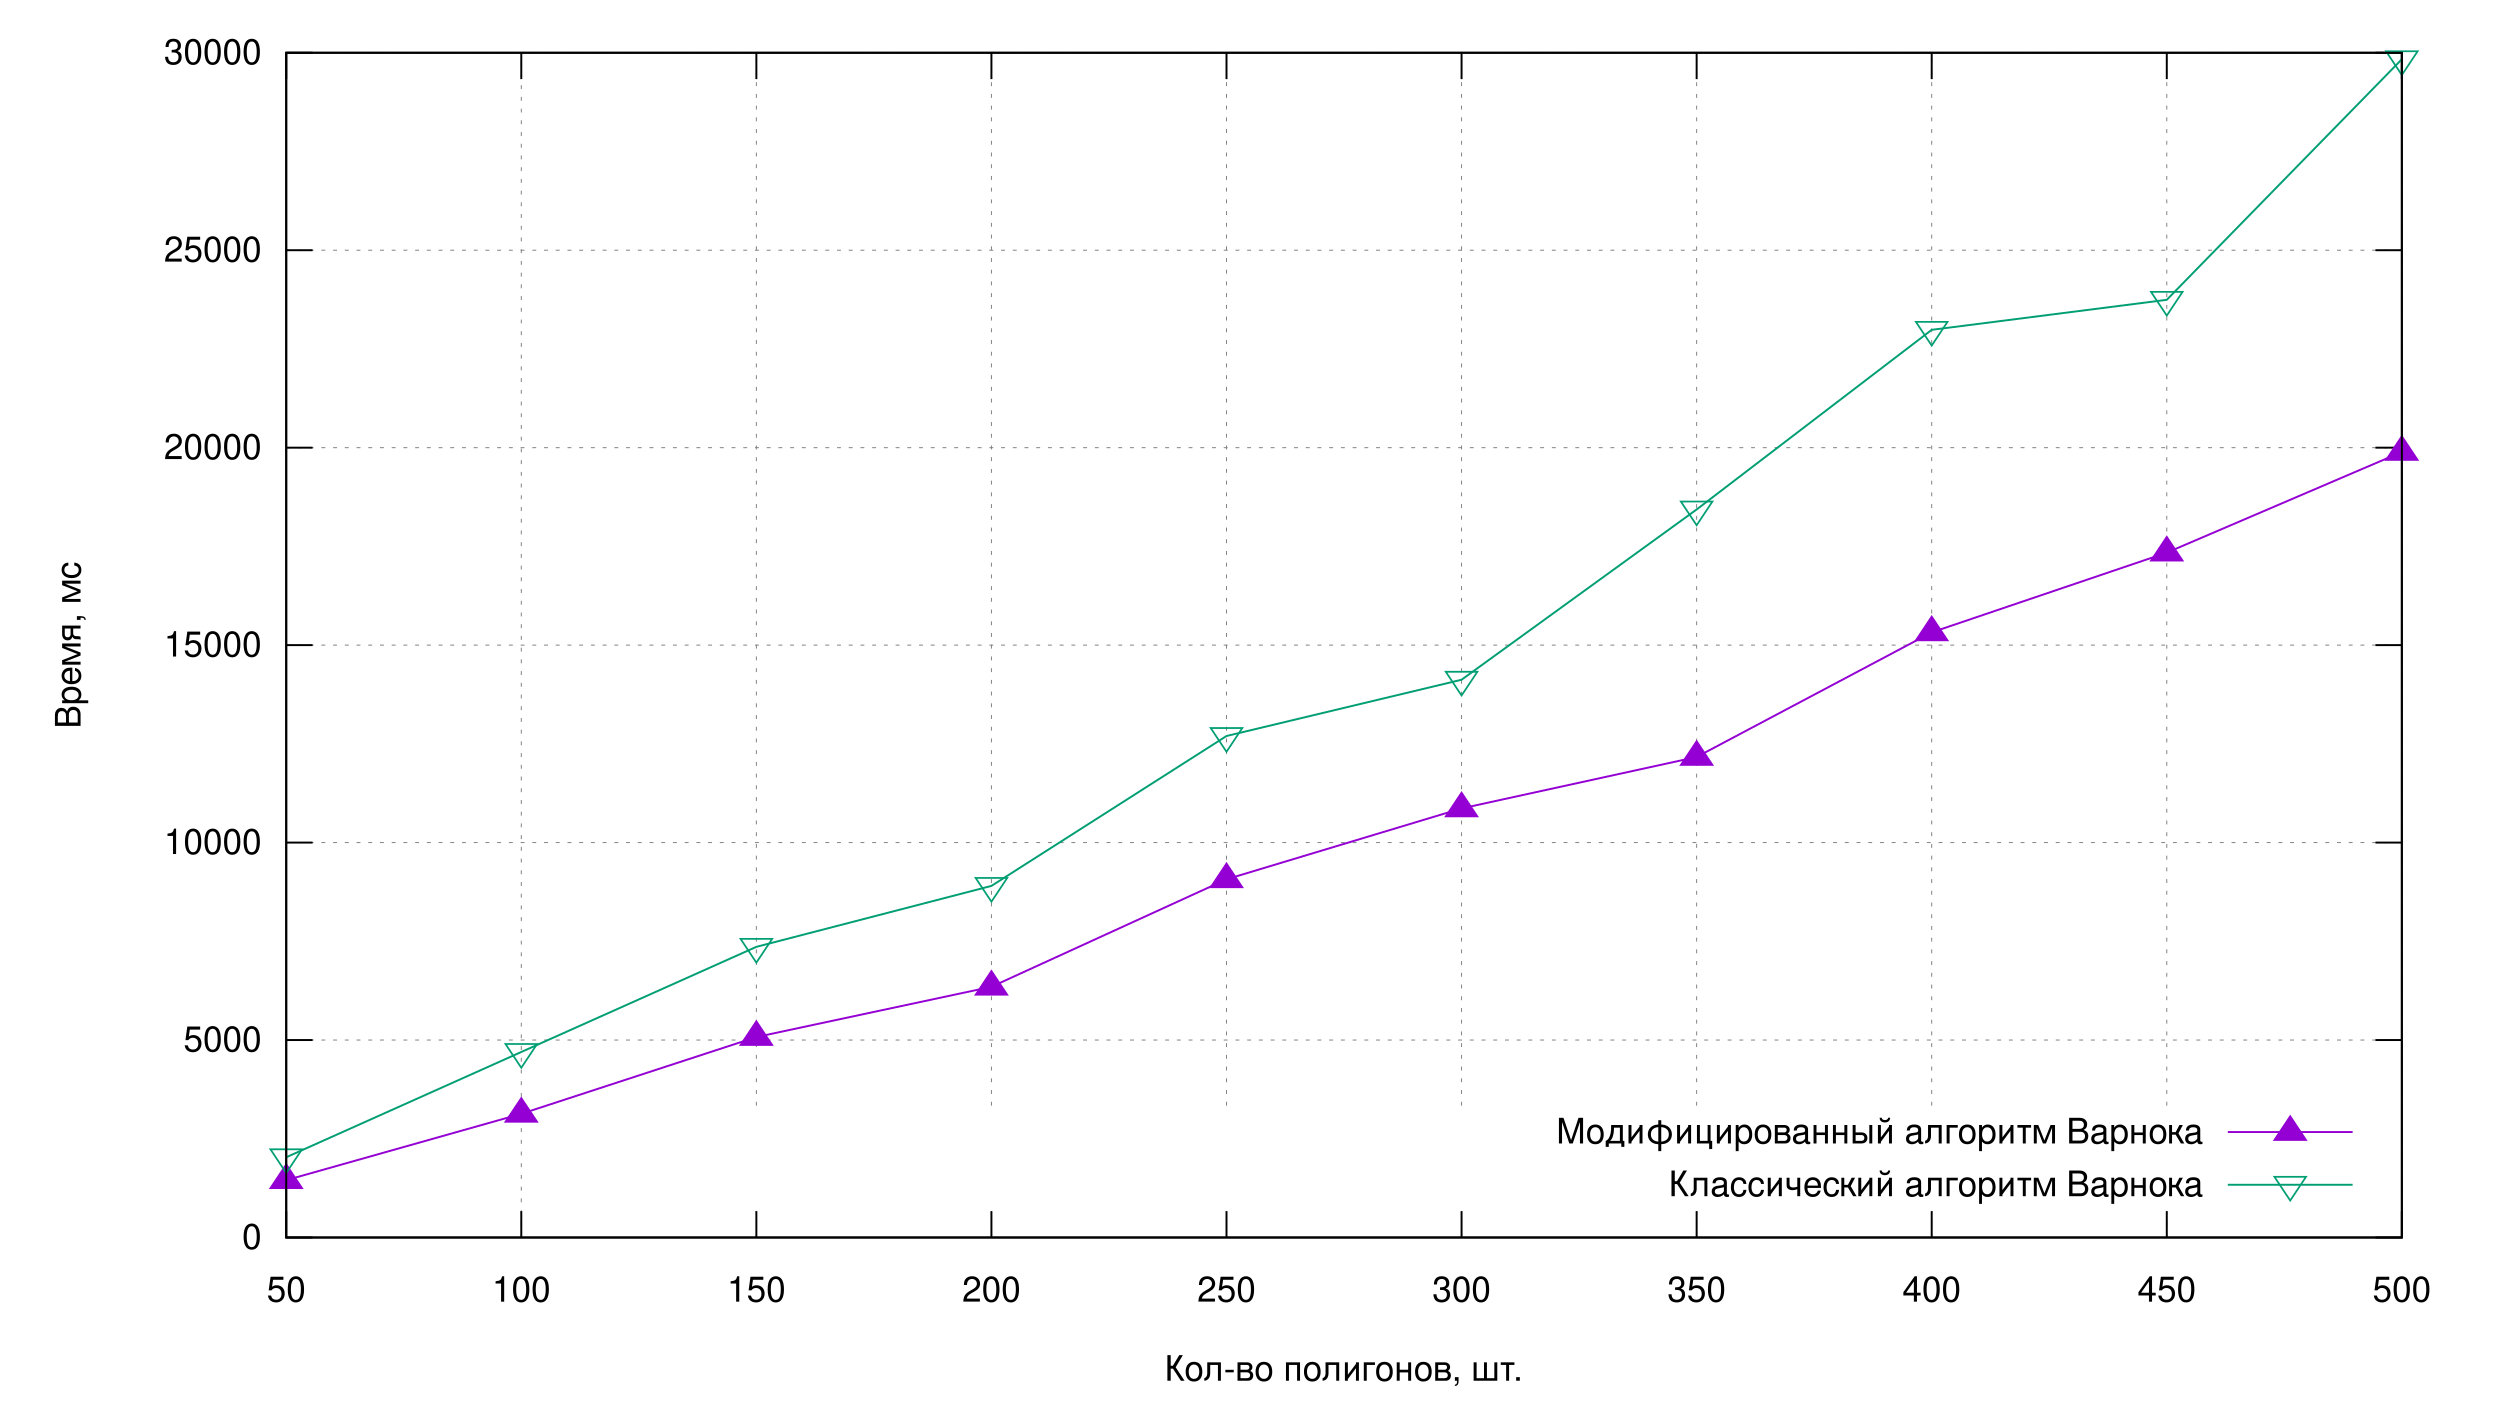
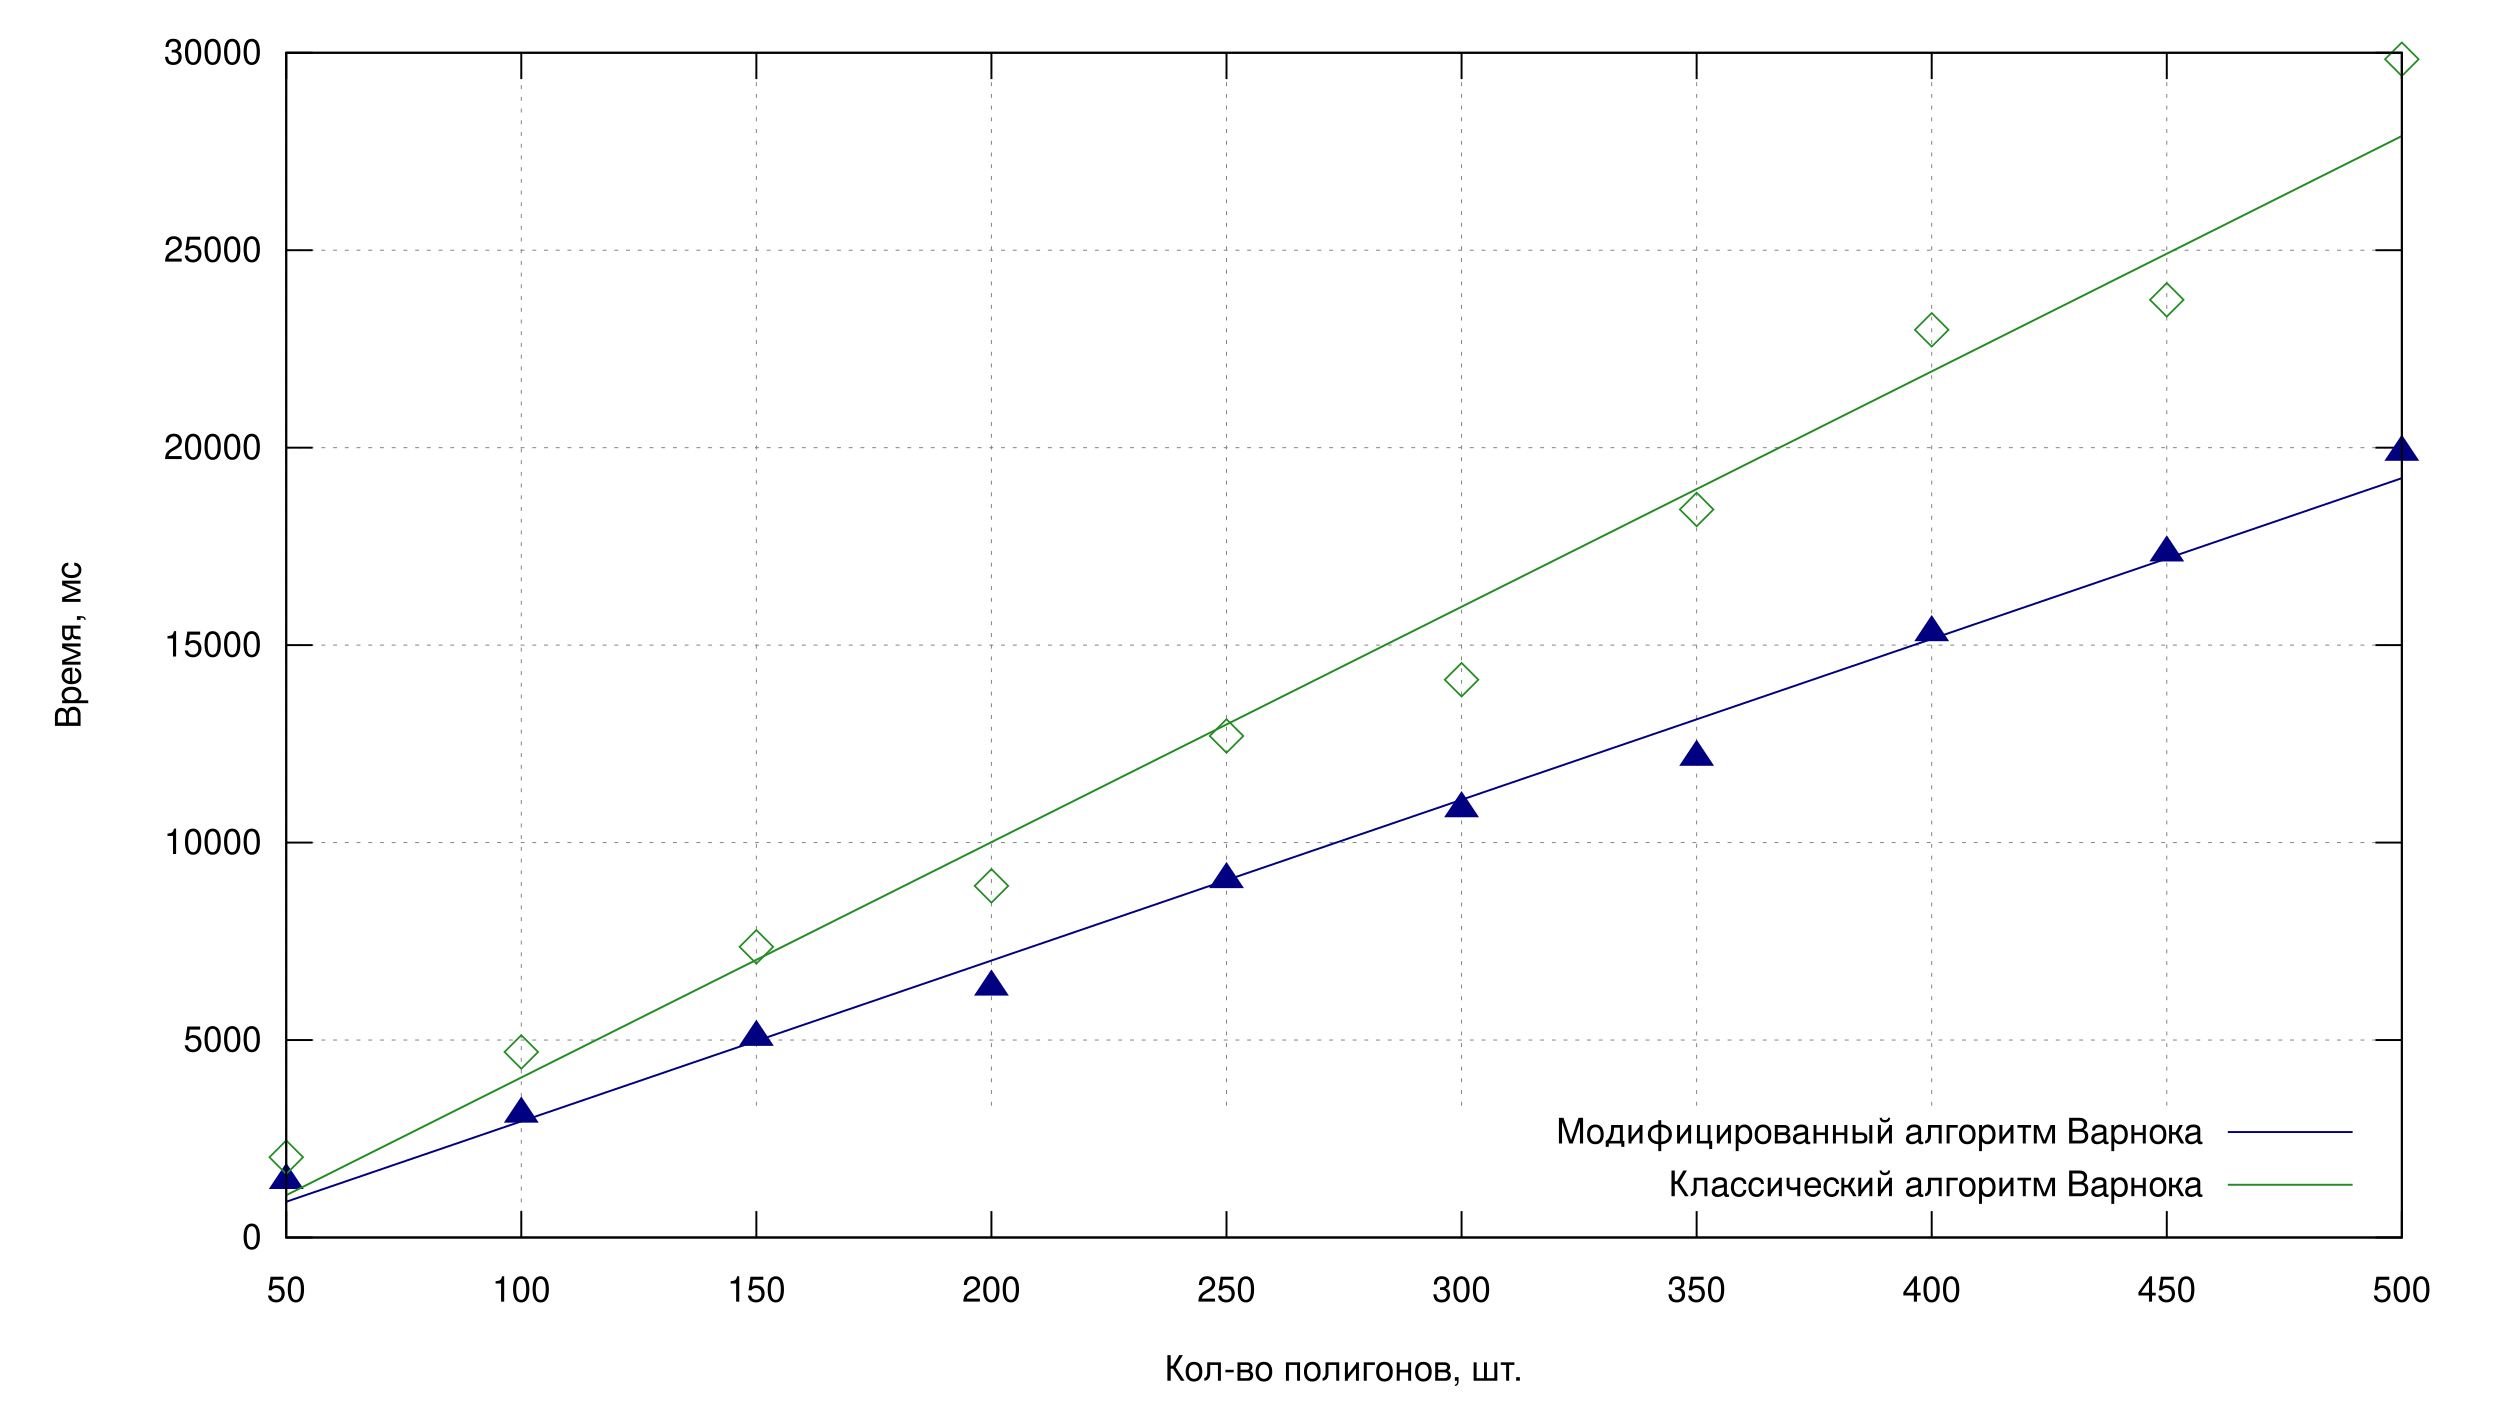
<svg xmlns="http://www.w3.org/2000/svg" xmlns:xlink="http://www.w3.org/1999/xlink" width="1280" height="720" viewBox="0 0 1280 720">
  <g id="gnuplot_canvas">
    <rect x="0" y="0" width="1280" height="720" fill="none" />
    <defs>
      <circle id="gpDot" r="0.5" stroke-width="0.5" stroke="currentColor" />
      <path id="gpPt0" stroke-width="0.148" stroke="currentColor" d="M-1,0 h2 M0,-1 v2" />
      <path id="gpPt1" stroke-width="0.148" stroke="currentColor" d="M-1,-1 L1,1 M1,-1 L-1,1" />
      <path id="gpPt2" stroke-width="0.148" stroke="currentColor" d="M-1,0 L1,0 M0,-1 L0,1 M-1,-1 L1,1 M-1,1 L1,-1" />
      <rect id="gpPt3" stroke-width="0.148" stroke="currentColor" x="-1" y="-1" width="2" height="2" />
      <rect id="gpPt4" stroke-width="0.148" stroke="currentColor" fill="currentColor" x="-1" y="-1" width="2" height="2" />
      <circle id="gpPt5" stroke-width="0.148" stroke="currentColor" cx="0" cy="0" r="1" />
      <use xlink:href="#gpPt5" id="gpPt6" fill="currentColor" stroke="none" />
      <path id="gpPt7" stroke-width="0.148" stroke="currentColor" d="M0,-1.33 L-1.33,0.67 L1.33,0.67 z" />
      <use xlink:href="#gpPt7" id="gpPt8" fill="currentColor" stroke="none" />
      <use xlink:href="#gpPt7" id="gpPt9" stroke="currentColor" transform="rotate(180)" />
      <use xlink:href="#gpPt9" id="gpPt10" fill="currentColor" stroke="none" />
      <use xlink:href="#gpPt3" id="gpPt11" stroke="currentColor" transform="rotate(45)" />
      <use xlink:href="#gpPt11" id="gpPt12" fill="currentColor" stroke="none" />
      <path id="gpPt13" stroke-width="0.148" stroke="currentColor" d="M0,1.330 L1.265,0.411 L0.782,-1.067 L-0.782,-1.076 L-1.265,0.411 z" />
      <use xlink:href="#gpPt13" id="gpPt14" fill="currentColor" stroke="none" />
      <filter id="textbox" filterUnits="objectBoundingBox" x="0" y="0" height="1" width="1">
        <feFlood flood-color="white" flood-opacity="1" result="bgnd" />
        <feComposite in="SourceGraphic" in2="bgnd" operator="atop" />
      </filter>
      <filter id="greybox" filterUnits="objectBoundingBox" x="0" y="0" height="1" width="1">
        <feFlood flood-color="lightgrey" flood-opacity="1" result="grey" />
        <feComposite in="SourceGraphic" in2="grey" operator="atop" />
      </filter>
    </defs>
    <g fill="none" color="white" stroke="currentColor" stroke-width="1.00" stroke-linecap="butt" stroke-linejoin="miter">
</g>
    <g fill="none" color="black" stroke="currentColor" stroke-width="1.00" stroke-linecap="butt" stroke-linejoin="miter">
</g>
    <g fill="none" color="black" stroke="black" stroke-width="0.50" stroke-linecap="butt" stroke-linejoin="miter">
</g>
    <g fill="none" color="gray" stroke="currentColor" stroke-width="0.50" stroke-linecap="butt" stroke-linejoin="miter">
      <path stroke="gray" stroke-dasharray="2,4" class="gridline" d="M146.55,633.60 L1229.74,633.60  " />
    </g>
    <g fill="none" color="gray" stroke="gray" stroke-width="1.00" stroke-linecap="butt" stroke-linejoin="miter">
</g>
    <g fill="none" color="black" stroke="currentColor" stroke-width="1.00" stroke-linecap="butt" stroke-linejoin="miter">
      <path stroke="black" d="M146.55,633.60 L160.05,633.60 M1229.74,633.60 L1216.24,633.60  " />
      <g transform="translate(133.95,639.45)" stroke="none" fill="black" font-family="Helvetica" font-size="18.00" text-anchor="end">
        <text>
          <tspan font-family="Helvetica"> 0</tspan>
        </text>
      </g>
    </g>
    <g fill="none" color="black" stroke="currentColor" stroke-width="1.00" stroke-linecap="butt" stroke-linejoin="miter">
</g>
    <g fill="none" color="black" stroke="black" stroke-width="0.50" stroke-linecap="butt" stroke-linejoin="miter">
</g>
    <g fill="none" color="gray" stroke="currentColor" stroke-width="0.50" stroke-linecap="butt" stroke-linejoin="miter">
      <path stroke="gray" stroke-dasharray="2,4" class="gridline" d="M146.55,532.50 L1229.74,532.50  " />
    </g>
    <g fill="none" color="gray" stroke="gray" stroke-width="1.00" stroke-linecap="butt" stroke-linejoin="miter">
</g>
    <g fill="none" color="black" stroke="currentColor" stroke-width="1.00" stroke-linecap="butt" stroke-linejoin="miter">
      <path stroke="black" d="M146.55,532.50 L160.05,532.50 M1229.74,532.50 L1216.24,532.50  " />
      <g transform="translate(133.95,538.35)" stroke="none" fill="black" font-family="Helvetica" font-size="18.00" text-anchor="end">
        <text>
          <tspan font-family="Helvetica"> 5000</tspan>
        </text>
      </g>
    </g>
    <g fill="none" color="black" stroke="currentColor" stroke-width="1.00" stroke-linecap="butt" stroke-linejoin="miter">
</g>
    <g fill="none" color="black" stroke="black" stroke-width="0.50" stroke-linecap="butt" stroke-linejoin="miter">
</g>
    <g fill="none" color="gray" stroke="currentColor" stroke-width="0.50" stroke-linecap="butt" stroke-linejoin="miter">
      <path stroke="gray" stroke-dasharray="2,4" class="gridline" d="M146.55,431.40 L1229.74,431.40  " />
    </g>
    <g fill="none" color="gray" stroke="gray" stroke-width="1.00" stroke-linecap="butt" stroke-linejoin="miter">
</g>
    <g fill="none" color="black" stroke="currentColor" stroke-width="1.00" stroke-linecap="butt" stroke-linejoin="miter">
      <path stroke="black" d="M146.55,431.40 L160.05,431.40 M1229.74,431.40 L1216.24,431.40  " />
      <g transform="translate(133.95,437.25)" stroke="none" fill="black" font-family="Helvetica" font-size="18.00" text-anchor="end">
        <text>
          <tspan font-family="Helvetica"> 10000</tspan>
        </text>
      </g>
    </g>
    <g fill="none" color="black" stroke="currentColor" stroke-width="1.00" stroke-linecap="butt" stroke-linejoin="miter">
</g>
    <g fill="none" color="black" stroke="black" stroke-width="0.50" stroke-linecap="butt" stroke-linejoin="miter">
</g>
    <g fill="none" color="gray" stroke="currentColor" stroke-width="0.50" stroke-linecap="butt" stroke-linejoin="miter">
      <path stroke="gray" stroke-dasharray="2,4" class="gridline" d="M146.55,330.30 L1229.74,330.30  " />
    </g>
    <g fill="none" color="gray" stroke="gray" stroke-width="1.00" stroke-linecap="butt" stroke-linejoin="miter">
</g>
    <g fill="none" color="black" stroke="currentColor" stroke-width="1.00" stroke-linecap="butt" stroke-linejoin="miter">
      <path stroke="black" d="M146.55,330.30 L160.05,330.30 M1229.74,330.30 L1216.24,330.30  " />
      <g transform="translate(133.95,336.15)" stroke="none" fill="black" font-family="Helvetica" font-size="18.00" text-anchor="end">
        <text>
          <tspan font-family="Helvetica"> 15000</tspan>
        </text>
      </g>
    </g>
    <g fill="none" color="black" stroke="currentColor" stroke-width="1.00" stroke-linecap="butt" stroke-linejoin="miter">
</g>
    <g fill="none" color="black" stroke="black" stroke-width="0.50" stroke-linecap="butt" stroke-linejoin="miter">
</g>
    <g fill="none" color="gray" stroke="currentColor" stroke-width="0.50" stroke-linecap="butt" stroke-linejoin="miter">
      <path stroke="gray" stroke-dasharray="2,4" class="gridline" d="M146.55,229.21 L1229.74,229.21  " />
    </g>
    <g fill="none" color="gray" stroke="gray" stroke-width="1.00" stroke-linecap="butt" stroke-linejoin="miter">
</g>
    <g fill="none" color="black" stroke="currentColor" stroke-width="1.00" stroke-linecap="butt" stroke-linejoin="miter">
      <path stroke="black" d="M146.55,229.21 L160.05,229.21 M1229.74,229.21 L1216.24,229.21  " />
      <g transform="translate(133.95,235.06)" stroke="none" fill="black" font-family="Helvetica" font-size="18.00" text-anchor="end">
        <text>
          <tspan font-family="Helvetica"> 20000</tspan>
        </text>
      </g>
    </g>
    <g fill="none" color="black" stroke="currentColor" stroke-width="1.00" stroke-linecap="butt" stroke-linejoin="miter">
</g>
    <g fill="none" color="black" stroke="black" stroke-width="0.50" stroke-linecap="butt" stroke-linejoin="miter">
</g>
    <g fill="none" color="gray" stroke="currentColor" stroke-width="0.50" stroke-linecap="butt" stroke-linejoin="miter">
      <path stroke="gray" stroke-dasharray="2,4" class="gridline" d="M146.55,128.11 L1229.74,128.11  " />
    </g>
    <g fill="none" color="gray" stroke="gray" stroke-width="1.00" stroke-linecap="butt" stroke-linejoin="miter">
</g>
    <g fill="none" color="black" stroke="currentColor" stroke-width="1.00" stroke-linecap="butt" stroke-linejoin="miter">
      <path stroke="black" d="M146.55,128.11 L160.05,128.11 M1229.74,128.11 L1216.24,128.11  " />
      <g transform="translate(133.95,133.96)" stroke="none" fill="black" font-family="Helvetica" font-size="18.00" text-anchor="end">
        <text>
          <tspan font-family="Helvetica"> 25000</tspan>
        </text>
      </g>
    </g>
    <g fill="none" color="black" stroke="currentColor" stroke-width="1.00" stroke-linecap="butt" stroke-linejoin="miter">
</g>
    <g fill="none" color="black" stroke="black" stroke-width="0.50" stroke-linecap="butt" stroke-linejoin="miter">
</g>
    <g fill="none" color="gray" stroke="currentColor" stroke-width="0.50" stroke-linecap="butt" stroke-linejoin="miter">
      <path stroke="gray" stroke-dasharray="2,4" class="gridline" d="M146.55,27.01 L1229.74,27.01  " />
    </g>
    <g fill="none" color="gray" stroke="gray" stroke-width="1.00" stroke-linecap="butt" stroke-linejoin="miter">
</g>
    <g fill="none" color="black" stroke="currentColor" stroke-width="1.00" stroke-linecap="butt" stroke-linejoin="miter">
      <path stroke="black" d="M146.55,27.01 L160.05,27.01 M1229.74,27.01 L1216.24,27.01  " />
      <g transform="translate(133.95,32.86)" stroke="none" fill="black" font-family="Helvetica" font-size="18.00" text-anchor="end">
        <text>
          <tspan font-family="Helvetica"> 30000</tspan>
        </text>
      </g>
    </g>
    <g fill="none" color="black" stroke="currentColor" stroke-width="1.00" stroke-linecap="butt" stroke-linejoin="miter">
</g>
    <g fill="none" color="black" stroke="black" stroke-width="0.50" stroke-linecap="butt" stroke-linejoin="miter">
</g>
    <g fill="none" color="gray" stroke="currentColor" stroke-width="0.50" stroke-linecap="butt" stroke-linejoin="miter">
      <path stroke="gray" stroke-dasharray="2,4" class="gridline" d="M146.55,633.60 L146.55,27.01  " />
    </g>
    <g fill="none" color="gray" stroke="gray" stroke-width="1.00" stroke-linecap="butt" stroke-linejoin="miter">
</g>
    <g fill="none" color="black" stroke="currentColor" stroke-width="1.00" stroke-linecap="butt" stroke-linejoin="miter">
      <path stroke="black" d="M146.55,633.60 L146.55,620.10 M146.55,27.01 L146.55,40.51  " />
      <g transform="translate(146.55,666.45)" stroke="none" fill="black" font-family="Helvetica" font-size="18.00" text-anchor="middle">
        <text>
          <tspan font-family="Helvetica"> 50</tspan>
        </text>
      </g>
    </g>
    <g fill="none" color="black" stroke="currentColor" stroke-width="1.00" stroke-linecap="butt" stroke-linejoin="miter">
</g>
    <g fill="none" color="black" stroke="black" stroke-width="0.50" stroke-linecap="butt" stroke-linejoin="miter">
</g>
    <g fill="none" color="gray" stroke="currentColor" stroke-width="0.50" stroke-linecap="butt" stroke-linejoin="miter">
      <path stroke="gray" stroke-dasharray="2,4" class="gridline" d="M266.90,633.60 L266.90,27.01  " />
    </g>
    <g fill="none" color="gray" stroke="gray" stroke-width="1.00" stroke-linecap="butt" stroke-linejoin="miter">
</g>
    <g fill="none" color="black" stroke="currentColor" stroke-width="1.00" stroke-linecap="butt" stroke-linejoin="miter">
      <path stroke="black" d="M266.90,633.60 L266.90,620.10 M266.90,27.01 L266.90,40.51  " />
      <g transform="translate(266.90,666.45)" stroke="none" fill="black" font-family="Helvetica" font-size="18.00" text-anchor="middle">
        <text>
          <tspan font-family="Helvetica"> 100</tspan>
        </text>
      </g>
    </g>
    <g fill="none" color="black" stroke="currentColor" stroke-width="1.00" stroke-linecap="butt" stroke-linejoin="miter">
</g>
    <g fill="none" color="black" stroke="black" stroke-width="0.50" stroke-linecap="butt" stroke-linejoin="miter">
</g>
    <g fill="none" color="gray" stroke="currentColor" stroke-width="0.50" stroke-linecap="butt" stroke-linejoin="miter">
      <path stroke="gray" stroke-dasharray="2,4" class="gridline" d="M387.26,633.60 L387.26,620.10 M387.26,566.10 L387.26,27.01  " />
    </g>
    <g fill="none" color="gray" stroke="gray" stroke-width="1.00" stroke-linecap="butt" stroke-linejoin="miter">
</g>
    <g fill="none" color="black" stroke="currentColor" stroke-width="1.00" stroke-linecap="butt" stroke-linejoin="miter">
      <path stroke="black" d="M387.26,633.60 L387.26,620.10 M387.26,27.01 L387.26,40.51  " />
      <g transform="translate(387.26,666.45)" stroke="none" fill="black" font-family="Helvetica" font-size="18.00" text-anchor="middle">
        <text>
          <tspan font-family="Helvetica"> 150</tspan>
        </text>
      </g>
    </g>
    <g fill="none" color="black" stroke="currentColor" stroke-width="1.00" stroke-linecap="butt" stroke-linejoin="miter">
</g>
    <g fill="none" color="black" stroke="black" stroke-width="0.50" stroke-linecap="butt" stroke-linejoin="miter">
</g>
    <g fill="none" color="gray" stroke="currentColor" stroke-width="0.50" stroke-linecap="butt" stroke-linejoin="miter">
      <path stroke="gray" stroke-dasharray="2,4" class="gridline" d="M507.61,633.60 L507.61,620.10 M507.61,566.10 L507.61,27.01  " />
    </g>
    <g fill="none" color="gray" stroke="gray" stroke-width="1.00" stroke-linecap="butt" stroke-linejoin="miter">
</g>
    <g fill="none" color="black" stroke="currentColor" stroke-width="1.00" stroke-linecap="butt" stroke-linejoin="miter">
      <path stroke="black" d="M507.61,633.60 L507.61,620.10 M507.61,27.01 L507.61,40.51  " />
      <g transform="translate(507.61,666.45)" stroke="none" fill="black" font-family="Helvetica" font-size="18.00" text-anchor="middle">
        <text>
          <tspan font-family="Helvetica"> 200</tspan>
        </text>
      </g>
    </g>
    <g fill="none" color="black" stroke="currentColor" stroke-width="1.00" stroke-linecap="butt" stroke-linejoin="miter">
</g>
    <g fill="none" color="black" stroke="black" stroke-width="0.50" stroke-linecap="butt" stroke-linejoin="miter">
</g>
    <g fill="none" color="gray" stroke="currentColor" stroke-width="0.50" stroke-linecap="butt" stroke-linejoin="miter">
      <path stroke="gray" stroke-dasharray="2,4" class="gridline" d="M627.97,633.60 L627.97,620.10 M627.97,566.10 L627.97,27.01  " />
    </g>
    <g fill="none" color="gray" stroke="gray" stroke-width="1.00" stroke-linecap="butt" stroke-linejoin="miter">
</g>
    <g fill="none" color="black" stroke="currentColor" stroke-width="1.00" stroke-linecap="butt" stroke-linejoin="miter">
      <path stroke="black" d="M627.97,633.60 L627.97,620.10 M627.97,27.01 L627.97,40.51  " />
      <g transform="translate(627.97,666.45)" stroke="none" fill="black" font-family="Helvetica" font-size="18.00" text-anchor="middle">
        <text>
          <tspan font-family="Helvetica"> 250</tspan>
        </text>
      </g>
    </g>
    <g fill="none" color="black" stroke="currentColor" stroke-width="1.00" stroke-linecap="butt" stroke-linejoin="miter">
</g>
    <g fill="none" color="black" stroke="black" stroke-width="0.50" stroke-linecap="butt" stroke-linejoin="miter">
</g>
    <g fill="none" color="gray" stroke="currentColor" stroke-width="0.50" stroke-linecap="butt" stroke-linejoin="miter">
      <path stroke="gray" stroke-dasharray="2,4" class="gridline" d="M748.32,633.60 L748.32,620.10 M748.32,566.10 L748.32,27.01  " />
    </g>
    <g fill="none" color="gray" stroke="gray" stroke-width="1.00" stroke-linecap="butt" stroke-linejoin="miter">
</g>
    <g fill="none" color="black" stroke="currentColor" stroke-width="1.00" stroke-linecap="butt" stroke-linejoin="miter">
      <path stroke="black" d="M748.32,633.60 L748.32,620.10 M748.32,27.01 L748.32,40.51  " />
      <g transform="translate(748.32,666.45)" stroke="none" fill="black" font-family="Helvetica" font-size="18.00" text-anchor="middle">
        <text>
          <tspan font-family="Helvetica"> 300</tspan>
        </text>
      </g>
    </g>
    <g fill="none" color="black" stroke="currentColor" stroke-width="1.00" stroke-linecap="butt" stroke-linejoin="miter">
</g>
    <g fill="none" color="black" stroke="black" stroke-width="0.50" stroke-linecap="butt" stroke-linejoin="miter">
</g>
    <g fill="none" color="gray" stroke="currentColor" stroke-width="0.50" stroke-linecap="butt" stroke-linejoin="miter">
      <path stroke="gray" stroke-dasharray="2,4" class="gridline" d="M868.68,633.60 L868.68,620.10 M868.68,566.10 L868.68,27.01  " />
    </g>
    <g fill="none" color="gray" stroke="gray" stroke-width="1.00" stroke-linecap="butt" stroke-linejoin="miter">
</g>
    <g fill="none" color="black" stroke="currentColor" stroke-width="1.00" stroke-linecap="butt" stroke-linejoin="miter">
      <path stroke="black" d="M868.68,633.60 L868.68,620.10 M868.68,27.01 L868.68,40.51  " />
      <g transform="translate(868.68,666.45)" stroke="none" fill="black" font-family="Helvetica" font-size="18.00" text-anchor="middle">
        <text>
          <tspan font-family="Helvetica"> 350</tspan>
        </text>
      </g>
    </g>
    <g fill="none" color="black" stroke="currentColor" stroke-width="1.00" stroke-linecap="butt" stroke-linejoin="miter">
</g>
    <g fill="none" color="black" stroke="black" stroke-width="0.50" stroke-linecap="butt" stroke-linejoin="miter">
</g>
    <g fill="none" color="gray" stroke="currentColor" stroke-width="0.50" stroke-linecap="butt" stroke-linejoin="miter">
      <path stroke="gray" stroke-dasharray="2,4" class="gridline" d="M989.03,633.60 L989.03,620.10 M989.03,566.10 L989.03,27.01  " />
    </g>
    <g fill="none" color="gray" stroke="gray" stroke-width="1.00" stroke-linecap="butt" stroke-linejoin="miter">
</g>
    <g fill="none" color="black" stroke="currentColor" stroke-width="1.00" stroke-linecap="butt" stroke-linejoin="miter">
      <path stroke="black" d="M989.03,633.60 L989.03,620.10 M989.03,27.01 L989.03,40.51  " />
      <g transform="translate(989.03,666.45)" stroke="none" fill="black" font-family="Helvetica" font-size="18.00" text-anchor="middle">
        <text>
          <tspan font-family="Helvetica"> 400</tspan>
        </text>
      </g>
    </g>
    <g fill="none" color="black" stroke="currentColor" stroke-width="1.00" stroke-linecap="butt" stroke-linejoin="miter">
</g>
    <g fill="none" color="black" stroke="black" stroke-width="0.50" stroke-linecap="butt" stroke-linejoin="miter">
</g>
    <g fill="none" color="gray" stroke="currentColor" stroke-width="0.50" stroke-linecap="butt" stroke-linejoin="miter">
      <path stroke="gray" stroke-dasharray="2,4" class="gridline" d="M1109.39,633.60 L1109.39,620.10 M1109.39,566.10 L1109.39,27.01  " />
    </g>
    <g fill="none" color="gray" stroke="gray" stroke-width="1.00" stroke-linecap="butt" stroke-linejoin="miter">
</g>
    <g fill="none" color="black" stroke="currentColor" stroke-width="1.00" stroke-linecap="butt" stroke-linejoin="miter">
      <path stroke="black" d="M1109.39,633.60 L1109.39,620.10 M1109.39,27.01 L1109.39,40.51  " />
      <g transform="translate(1109.39,666.45)" stroke="none" fill="black" font-family="Helvetica" font-size="18.00" text-anchor="middle">
        <text>
          <tspan font-family="Helvetica"> 450</tspan>
        </text>
      </g>
    </g>
    <g fill="none" color="black" stroke="currentColor" stroke-width="1.00" stroke-linecap="butt" stroke-linejoin="miter">
</g>
    <g fill="none" color="black" stroke="black" stroke-width="0.50" stroke-linecap="butt" stroke-linejoin="miter">
</g>
    <g fill="none" color="gray" stroke="currentColor" stroke-width="0.50" stroke-linecap="butt" stroke-linejoin="miter">
      <path stroke="gray" stroke-dasharray="2,4" class="gridline" d="M1229.74,633.60 L1229.74,27.01  " />
    </g>
    <g fill="none" color="gray" stroke="gray" stroke-width="1.00" stroke-linecap="butt" stroke-linejoin="miter">
</g>
    <g fill="none" color="black" stroke="currentColor" stroke-width="1.00" stroke-linecap="butt" stroke-linejoin="miter">
      <path stroke="black" d="M1229.74,633.60 L1229.74,620.10 M1229.74,27.01 L1229.74,40.51  " />
      <g transform="translate(1229.74,666.45)" stroke="none" fill="black" font-family="Helvetica" font-size="18.00" text-anchor="middle">
        <text>
          <tspan font-family="Helvetica"> 500</tspan>
        </text>
      </g>
    </g>
    <g fill="none" color="black" stroke="currentColor" stroke-width="1.00" stroke-linecap="butt" stroke-linejoin="miter">
</g>
    <g fill="none" color="black" stroke="currentColor" stroke-width="1.00" stroke-linecap="butt" stroke-linejoin="miter">
      <path stroke="black" d="M146.55,27.01 L146.55,633.60 L1229.74,633.60 L1229.74,27.01 L146.55,27.01 Z  " />
    </g>
    <g fill="none" color="black" stroke="currentColor" stroke-width="1.00" stroke-linecap="butt" stroke-linejoin="miter">
      <g transform="translate(41.25,330.31) rotate(270)" stroke="none" fill="black" font-family="Helvetica" font-size="18.00" text-anchor="middle">
        <text>
          <tspan font-family="Helvetica">Время, мс</tspan>
        </text>
      </g>
    </g>
    <g fill="none" color="black" stroke="currentColor" stroke-width="1.00" stroke-linecap="butt" stroke-linejoin="miter">
      <g transform="translate(688.14,706.95)" stroke="none" fill="black" font-family="Helvetica" font-size="18.00" text-anchor="middle">
        <text>
          <tspan font-family="Helvetica">Кол-во полигонов, шт.</tspan>
        </text>
      </g>
    </g>
    <g fill="none" color="black" stroke="currentColor" stroke-width="1.00" stroke-linecap="butt" stroke-linejoin="miter">
</g>
    <g id="gnuplot_plot_1">
      <g fill="none" color="black" stroke="currentColor" stroke-width="1.00" stroke-linecap="butt" stroke-linejoin="miter">
        <g transform="translate(1128.04,585.45)" stroke="none" fill="black" font-family="Helvetica" font-size="18.00" text-anchor="end">
          <text>
            <tspan font-family="Helvetica">Модифицированный алгоритм Варнока</tspan>
          </text>
        </g>
      </g>
      <g fill="none" color="black" stroke="currentColor" stroke-width="1.00" stroke-linecap="butt" stroke-linejoin="miter">
-         <path stroke="rgb(148,   0, 211)" d="M1140.64,579.60 L1204.54,579.60 M146.55,604.24 L266.90,570.27 L387.26,530.96 L507.61,505.23 L627.97,450.19 L748.32,413.91   L868.68,387.57 L989.03,323.77 L1109.39,282.95 L1229.74,231.41  " />
-         <use xlink:href="#gpPt8" transform="translate(146.55,604.24) scale(6.08)" color="rgb(148,   0, 211)" />
-         <use xlink:href="#gpPt8" transform="translate(266.90,570.27) scale(6.08)" color="rgb(148,   0, 211)" />
-         <use xlink:href="#gpPt8" transform="translate(387.26,530.96) scale(6.08)" color="rgb(148,   0, 211)" />
-         <use xlink:href="#gpPt8" transform="translate(507.61,505.23) scale(6.08)" color="rgb(148,   0, 211)" />
-         <use xlink:href="#gpPt8" transform="translate(627.97,450.19) scale(6.08)" color="rgb(148,   0, 211)" />
-         <use xlink:href="#gpPt8" transform="translate(748.32,413.91) scale(6.08)" color="rgb(148,   0, 211)" />
-         <use xlink:href="#gpPt8" transform="translate(868.68,387.57) scale(6.08)" color="rgb(148,   0, 211)" />
-         <use xlink:href="#gpPt8" transform="translate(989.03,323.77) scale(6.08)" color="rgb(148,   0, 211)" />
-         <use xlink:href="#gpPt8" transform="translate(1109.39,282.95) scale(6.08)" color="rgb(148,   0, 211)" />
-         <use xlink:href="#gpPt8" transform="translate(1229.74,231.41) scale(6.08)" color="rgb(148,   0, 211)" />
-         <use xlink:href="#gpPt8" transform="translate(1172.59,579.60) scale(6.08)" color="rgb(148,   0, 211)" />
-       </g>
-     </g>
-     <g id="gnuplot_plot_2">
+         <path stroke="rgb(  0,   0, 128)" d="M1140.64,579.60 L1204.54,579.60 M146.55,615.29 L157.49,611.54 L168.43,607.80 L179.37,604.06 L190.32,600.32 L201.26,596.57   L212.20,592.83 L223.14,589.09 L234.08,585.35 L245.02,581.61 L255.96,577.86 L266.90,574.12 L277.85,570.38 L288.79,566.64   L299.73,562.90 L310.67,559.15 L321.61,555.41 L332.55,551.67 L343.49,547.93 L354.43,544.18 L365.38,540.44 L376.32,536.70   L387.26,532.96 L398.20,529.22 L409.14,525.47 L420.08,521.73 L431.02,517.99 L441.97,514.25 L452.91,510.51 L463.85,506.76   L474.79,503.02 L485.73,499.28 L496.67,495.54 L507.61,491.80 L518.55,488.05 L529.50,484.31 L540.44,480.57 L551.38,476.83   L562.32,473.08 L573.26,469.34 L584.20,465.60 L595.14,461.86 L606.09,458.12 L617.03,454.37 L627.97,450.63 L638.91,446.89   L649.85,443.15 L660.79,439.41 L671.73,435.66 L682.67,431.92 L693.62,428.18 L704.56,424.44 L715.50,420.70 L726.44,416.95   L737.38,413.21 L748.32,409.47 L759.26,405.73 L770.20,401.98 L781.15,398.24 L792.09,394.50 L803.03,390.76 L813.97,387.02   L824.91,383.27 L835.85,379.53 L846.79,375.79 L857.74,372.05 L868.68,368.31 L879.62,364.56 L890.56,360.82 L901.50,357.08   L912.44,353.34 L923.38,349.60 L934.32,345.85 L945.27,342.11 L956.21,338.37 L967.15,334.63 L978.09,330.88 L989.03,327.14   L999.97,323.40 L1010.91,319.66 L1021.86,315.92 L1032.80,312.17 L1043.74,308.43 L1054.68,304.69 L1065.62,300.95 L1076.56,297.21   L1087.50,293.46 L1098.44,289.72 L1109.39,285.98 L1120.33,282.24 L1131.27,278.50 L1142.21,274.75 L1153.15,271.01 L1164.09,267.27   L1175.03,263.53 L1185.97,259.78 L1196.92,256.04 L1207.86,252.30 L1218.80,248.56 L1229.74,244.82  " />
+       </g>
+     </g>
+     <g id="gnuplot_plot_2" fill="none">
+       <g fill="none" color="black" stroke="currentColor" stroke-width="1.00" stroke-linecap="butt" stroke-linejoin="miter">
+         <use xlink:href="#gpPt8" transform="translate(146.55,604.24) scale(6.08)" color="rgb(  0,   0, 128)" />
+         <use xlink:href="#gpPt8" transform="translate(266.90,570.27) scale(6.08)" color="rgb(  0,   0, 128)" />
+         <use xlink:href="#gpPt8" transform="translate(387.26,530.96) scale(6.08)" color="rgb(  0,   0, 128)" />
+         <use xlink:href="#gpPt8" transform="translate(507.61,505.23) scale(6.08)" color="rgb(  0,   0, 128)" />
+         <use xlink:href="#gpPt8" transform="translate(627.97,450.19) scale(6.08)" color="rgb(  0,   0, 128)" />
+         <use xlink:href="#gpPt8" transform="translate(748.32,413.91) scale(6.08)" color="rgb(  0,   0, 128)" />
+         <use xlink:href="#gpPt8" transform="translate(868.68,387.57) scale(6.08)" color="rgb(  0,   0, 128)" />
+         <use xlink:href="#gpPt8" transform="translate(989.03,323.77) scale(6.08)" color="rgb(  0,   0, 128)" />
+         <use xlink:href="#gpPt8" transform="translate(1109.39,282.95) scale(6.08)" color="rgb(  0,   0, 128)" />
+         <use xlink:href="#gpPt8" transform="translate(1229.74,231.41) scale(6.08)" color="rgb(  0,   0, 128)" />
+       </g>
+     </g>
+     <g id="gnuplot_plot_3">
      <g fill="none" color="black" stroke="currentColor" stroke-width="1.00" stroke-linecap="butt" stroke-linejoin="miter">
        <g transform="translate(1128.04,612.45)" stroke="none" fill="black" font-family="Helvetica" font-size="18.00" text-anchor="end">
          <text>
            <tspan font-family="Helvetica">Классический алгоритм Варнока</tspan>
          </text>
        </g>
      </g>
      <g fill="none" color="black" stroke="currentColor" stroke-width="1.00" stroke-linecap="butt" stroke-linejoin="miter">
-         <path stroke="rgb(  0, 158, 115)" d="M1140.64,606.60 L1204.54,606.60 M146.55,592.51 L266.90,538.61 L387.26,484.78 L507.61,453.58 L627.97,376.83 L748.32,348.02   L868.68,260.85 L989.03,168.87 L1109.39,153.50 L1229.74,30.33  " />
-         <use xlink:href="#gpPt9" transform="translate(146.55,592.51) scale(6.08)" color="rgb(  0, 158, 115)" />
-         <use xlink:href="#gpPt9" transform="translate(266.90,538.61) scale(6.08)" color="rgb(  0, 158, 115)" />
-         <use xlink:href="#gpPt9" transform="translate(387.26,484.78) scale(6.08)" color="rgb(  0, 158, 115)" />
-         <use xlink:href="#gpPt9" transform="translate(507.61,453.58) scale(6.08)" color="rgb(  0, 158, 115)" />
-         <use xlink:href="#gpPt9" transform="translate(627.97,376.83) scale(6.08)" color="rgb(  0, 158, 115)" />
-         <use xlink:href="#gpPt9" transform="translate(748.32,348.02) scale(6.08)" color="rgb(  0, 158, 115)" />
-         <use xlink:href="#gpPt9" transform="translate(868.68,260.85) scale(6.08)" color="rgb(  0, 158, 115)" />
-         <use xlink:href="#gpPt9" transform="translate(989.03,168.87) scale(6.08)" color="rgb(  0, 158, 115)" />
-         <use xlink:href="#gpPt9" transform="translate(1109.39,153.50) scale(6.08)" color="rgb(  0, 158, 115)" />
-         <use xlink:href="#gpPt9" transform="translate(1229.74,30.33) scale(6.08)" color="rgb(  0, 158, 115)" />
-         <use xlink:href="#gpPt9" transform="translate(1172.59,606.60) scale(6.08)" color="rgb(  0, 158, 115)" />
-       </g>
-     </g>
-     <g fill="none" color="white" stroke="rgb(  0, 158, 115)" stroke-width="2.00" stroke-linecap="butt" stroke-linejoin="miter">
+         <path stroke="rgb( 34, 139,  34)" d="M1140.64,606.60 L1204.54,606.60 M146.55,611.93 L157.49,606.46 L168.43,600.98 L179.37,595.50 L190.32,590.02 L201.26,584.55   L212.20,579.07 L223.14,573.59 L234.08,568.11 L245.02,562.63 L255.96,557.16 L266.90,551.68 L277.85,546.20 L288.79,540.72   L299.73,535.25 L310.67,529.77 L321.61,524.29 L332.55,518.81 L343.49,513.34 L354.43,507.86 L365.38,502.38 L376.32,496.90   L387.26,491.43 L398.20,485.95 L409.14,480.47 L420.08,474.99 L431.02,469.51 L441.97,464.04 L452.91,458.56 L463.85,453.08   L474.79,447.60 L485.73,442.13 L496.67,436.65 L507.61,431.17 L518.55,425.69 L529.50,420.22 L540.44,414.74 L551.38,409.26   L562.32,403.78 L573.26,398.30 L584.20,392.83 L595.14,387.35 L606.09,381.87 L617.03,376.39 L627.97,370.92 L638.91,365.44   L649.85,359.96 L660.79,354.48 L671.73,349.01 L682.67,343.53 L693.62,338.05 L704.56,332.57 L715.50,327.09 L726.44,321.62   L737.38,316.14 L748.32,310.66 L759.26,305.18 L770.20,299.71 L781.15,294.23 L792.09,288.75 L803.03,283.27 L813.97,277.80   L824.91,272.32 L835.85,266.84 L846.79,261.36 L857.74,255.88 L868.68,250.41 L879.62,244.93 L890.56,239.45 L901.50,233.97   L912.44,228.50 L923.38,223.02 L934.32,217.54 L945.27,212.06 L956.21,206.59 L967.15,201.11 L978.09,195.63 L989.03,190.15   L999.97,184.68 L1010.91,179.20 L1021.86,173.72 L1032.80,168.24 L1043.74,162.76 L1054.68,157.29 L1065.62,151.81 L1076.56,146.33   L1087.50,140.85 L1098.44,135.38 L1109.39,129.90 L1120.33,124.42 L1131.27,118.94 L1142.21,113.47 L1153.15,107.99 L1164.09,102.51   L1175.03,97.03 L1185.97,91.55 L1196.92,86.08 L1207.86,80.60 L1218.80,75.12 L1229.74,69.64  " />
+       </g>
+     </g>
+     <g id="gnuplot_plot_4" fill="none">
+       <g fill="none" color="black" stroke="currentColor" stroke-width="1.00" stroke-linecap="butt" stroke-linejoin="miter">
+         <use xlink:href="#gpPt11" transform="translate(146.55,592.51) scale(6.08)" color="rgb( 34, 139,  34)" />
+         <use xlink:href="#gpPt11" transform="translate(266.90,538.61) scale(6.08)" color="rgb( 34, 139,  34)" />
+         <use xlink:href="#gpPt11" transform="translate(387.26,484.78) scale(6.08)" color="rgb( 34, 139,  34)" />
+         <use xlink:href="#gpPt11" transform="translate(507.61,453.58) scale(6.08)" color="rgb( 34, 139,  34)" />
+         <use xlink:href="#gpPt11" transform="translate(627.97,376.83) scale(6.08)" color="rgb( 34, 139,  34)" />
+         <use xlink:href="#gpPt11" transform="translate(748.32,348.02) scale(6.08)" color="rgb( 34, 139,  34)" />
+         <use xlink:href="#gpPt11" transform="translate(868.68,260.85) scale(6.08)" color="rgb( 34, 139,  34)" />
+         <use xlink:href="#gpPt11" transform="translate(989.03,168.87) scale(6.08)" color="rgb( 34, 139,  34)" />
+         <use xlink:href="#gpPt11" transform="translate(1109.39,153.50) scale(6.08)" color="rgb( 34, 139,  34)" />
+         <use xlink:href="#gpPt11" transform="translate(1229.74,30.33) scale(6.08)" color="rgb( 34, 139,  34)" />
+       </g>
+     </g>
+     <g fill="none" color="white" stroke="rgb( 34, 139,  34)" stroke-width="2.00" stroke-linecap="butt" stroke-linejoin="miter">
</g>
    <g fill="none" color="black" stroke="currentColor" stroke-width="2.00" stroke-linecap="butt" stroke-linejoin="miter">
</g>
    <g fill="none" color="black" stroke="black" stroke-width="1.00" stroke-linecap="butt" stroke-linejoin="miter">
</g>
    <g fill="none" color="black" stroke="currentColor" stroke-width="1.00" stroke-linecap="butt" stroke-linejoin="miter">
      <path stroke="black" d="M146.55,27.01 L146.55,633.60 L1229.74,633.60 L1229.74,27.01 L146.55,27.01 Z  " />
    </g>
    <g fill="none" color="black" stroke="currentColor" stroke-width="1.00" stroke-linecap="butt" stroke-linejoin="miter">
</g>
  </g>
</svg>
